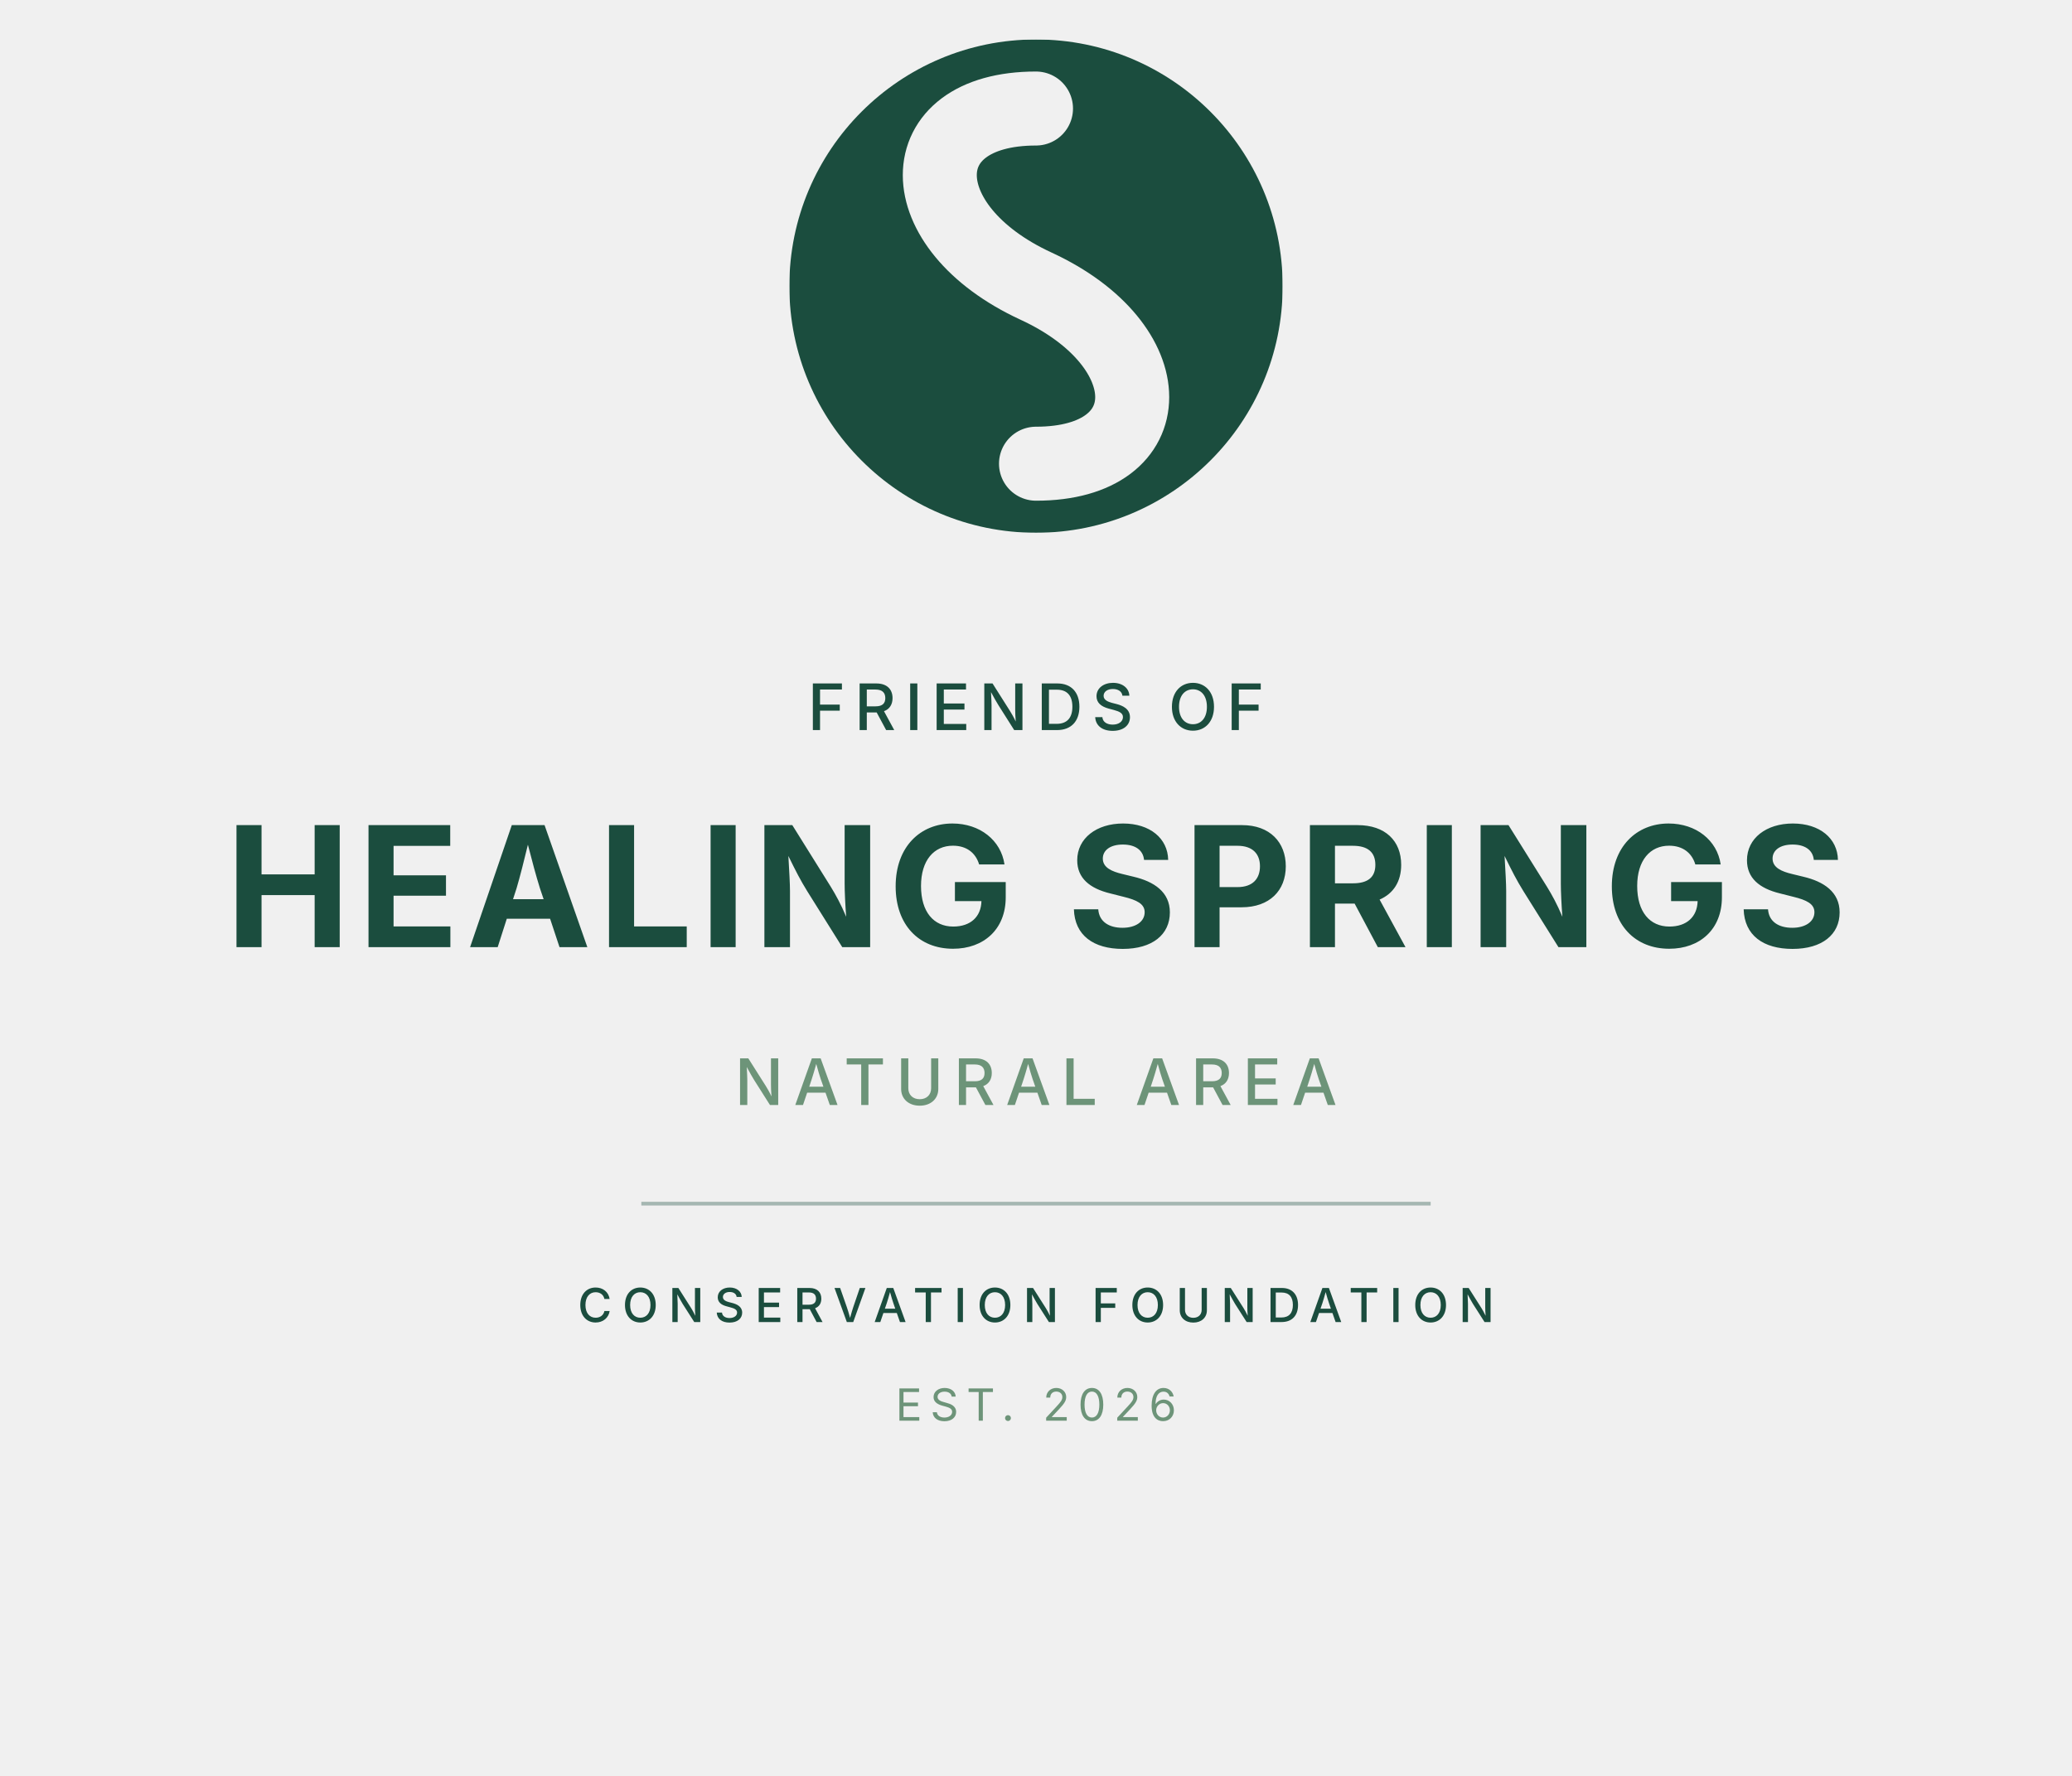
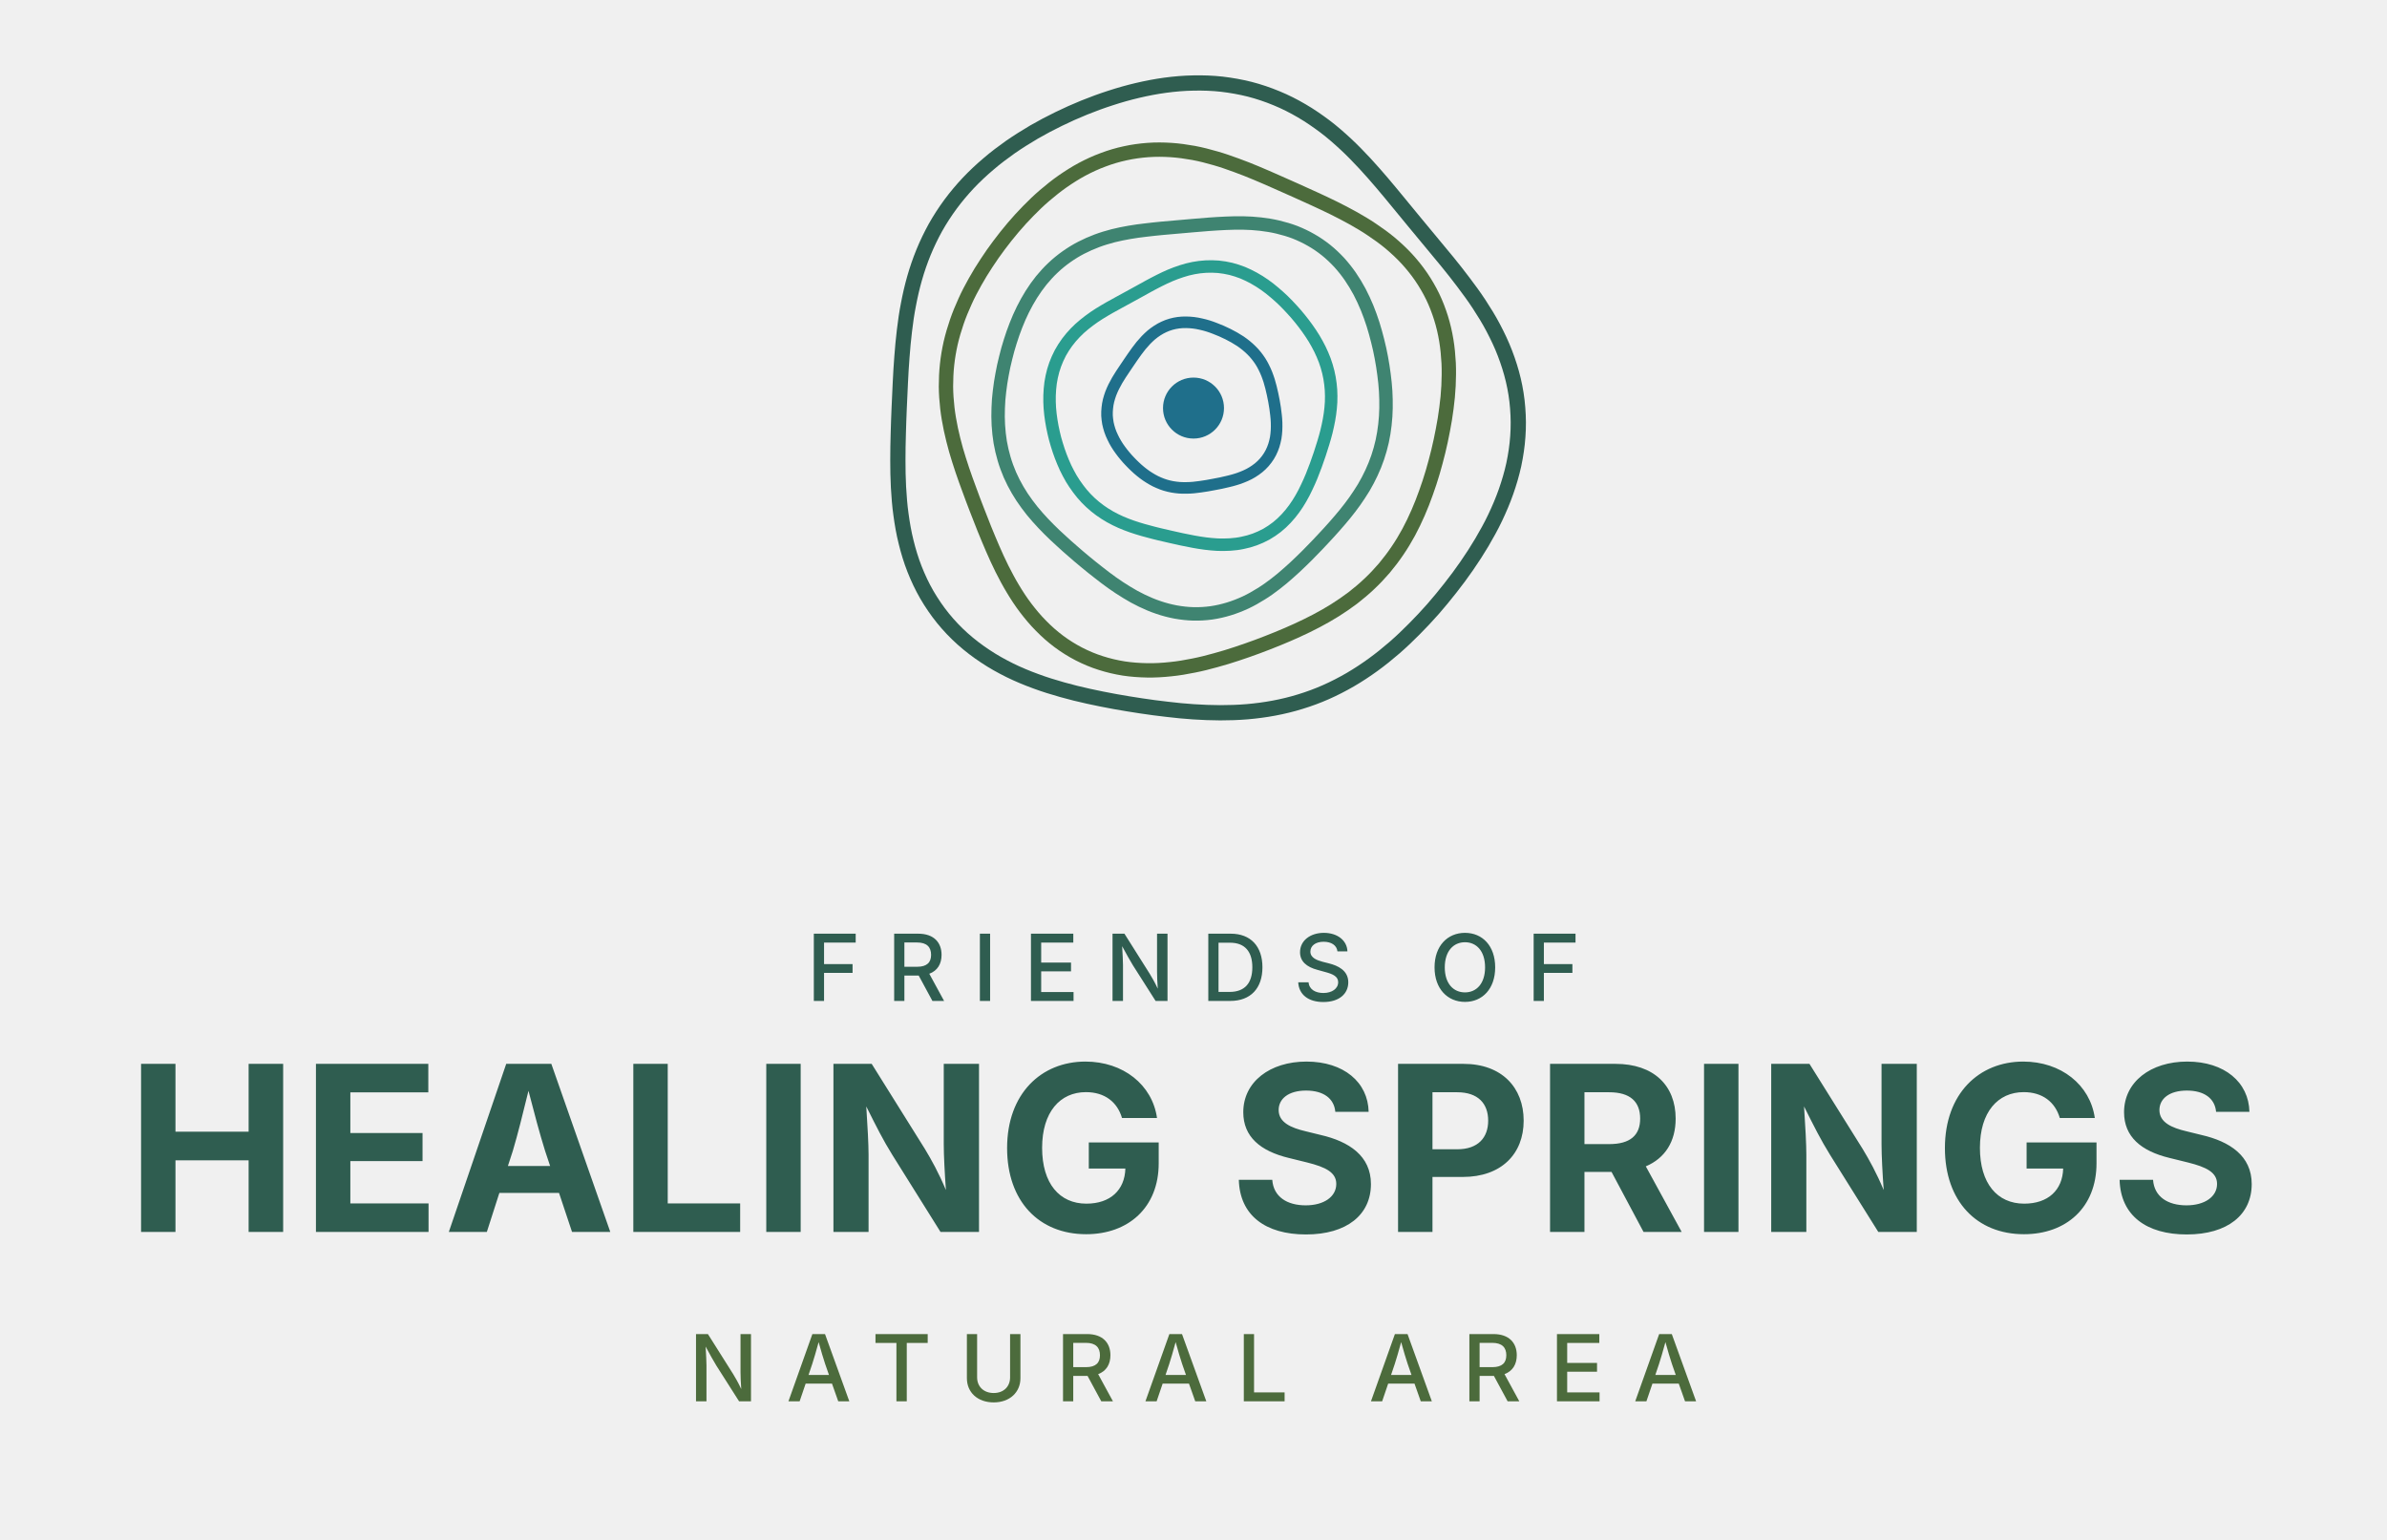
- <svg xmlns="http://www.w3.org/2000/svg" viewBox="0 0 420 360" role="img" aria-label="Friends of Healing Springs Natural Area">
-   <defs>
-     <mask id="stream-s-stacked">
-       <rect width="100" height="100" fill="white" />
-       <path d="M50 14C24 14 24 38 50 50C76 62 76 86 50 86" fill="none" stroke="black" stroke-width="15" stroke-linecap="round" stroke-linejoin="round" />
-     </mask>
-   </defs>
-   <g transform="translate(160 8)">
-     <circle cx="50" cy="50" r="50" fill="#1b4d3e" mask="url(#stream-s-stacked)" />
+ <svg xmlns="http://www.w3.org/2000/svg" viewBox="0 0 310 200" role="img" aria-label="Friends of Healing Springs Natural Area">
+   <g transform="translate(110 8) scale(0.9)">
+     <path d="M 96.78 50.00 C 96.89 51.36 96.90 52.74 96.80 54.09 C 96.71 55.45 96.50 56.82 96.22 58.15 C 95.93 59.48 95.54 60.80 95.09 62.08 C 94.64 63.36 94.10 64.62 93.52 65.84 C 92.94 67.06 92.28 68.24 91.60 69.40 C 90.92 70.55 90.19 71.67 89.43 72.77 C 88.68 73.86 87.89 74.92 87.07 75.96 C 86.26 77.00 85.42 78.01 84.56 79.00 C 83.69 79.98 82.80 80.94 81.87 81.87 C 80.95 82.80 80.00 83.71 79.01 84.57 C 78.02 85.43 76.99 86.26 75.93 87.03 C 74.87 87.80 73.76 88.53 72.63 89.19 C 71.49 89.85 70.31 90.46 69.11 90.99 C 67.91 91.52 66.67 91.98 65.42 92.36 C 64.17 92.75 62.88 93.06 61.60 93.30 C 60.32 93.54 59.02 93.71 57.73 93.82 C 56.43 93.93 55.13 93.97 53.85 93.97 C 52.56 93.97 51.28 93.91 50.00 93.83 C 48.72 93.75 47.46 93.62 46.20 93.47 C 44.93 93.33 43.68 93.16 42.42 92.97 C 41.17 92.78 39.91 92.58 38.65 92.35 C 37.39 92.12 36.13 91.87 34.86 91.59 C 33.59 91.31 32.32 91.00 31.05 90.64 C 29.78 90.28 28.50 89.89 27.24 89.42 C 25.98 88.96 24.72 88.44 23.50 87.84 C 22.29 87.24 21.08 86.57 19.95 85.81 C 18.81 85.06 17.71 84.22 16.69 83.31 C 15.67 82.40 14.71 81.39 13.85 80.33 C 12.99 79.27 12.21 78.12 11.52 76.94 C 10.84 75.76 10.25 74.51 9.75 73.24 C 9.25 71.97 8.85 70.65 8.53 69.34 C 8.20 68.03 7.97 66.69 7.79 65.36 C 7.60 64.04 7.51 62.71 7.43 61.41 C 7.36 60.10 7.34 58.80 7.34 57.52 C 7.33 56.24 7.37 54.98 7.40 53.73 C 7.43 52.47 7.48 51.24 7.53 50.00 C 7.58 48.76 7.63 47.54 7.70 46.30 C 7.76 45.06 7.83 43.83 7.93 42.58 C 8.03 41.34 8.13 40.08 8.29 38.82 C 8.44 37.56 8.62 36.29 8.87 35.03 C 9.11 33.76 9.40 32.49 9.76 31.24 C 10.12 29.98 10.55 28.73 11.05 27.51 C 11.55 26.29 12.13 25.09 12.77 23.93 C 13.42 22.78 14.15 21.65 14.94 20.58 C 15.73 19.51 16.60 18.48 17.51 17.51 C 18.43 16.54 19.41 15.62 20.43 14.76 C 21.44 13.89 22.52 13.08 23.61 12.31 C 24.71 11.55 25.85 10.84 27.00 10.16 C 28.16 9.49 29.34 8.87 30.55 8.28 C 31.75 7.69 32.97 7.15 34.22 6.64 C 35.46 6.14 36.73 5.67 38.01 5.26 C 39.29 4.84 40.60 4.47 41.92 4.16 C 43.24 3.85 44.58 3.59 45.92 3.41 C 47.27 3.23 48.64 3.11 50.00 3.09 C 51.36 3.06 52.74 3.11 54.09 3.26 C 55.44 3.42 56.80 3.66 58.11 3.99 C 59.43 4.33 60.73 4.77 61.98 5.29 C 63.23 5.80 64.45 6.42 65.61 7.10 C 66.78 7.78 67.89 8.55 68.96 9.35 C 70.02 10.15 71.02 11.03 71.98 11.92 C 72.94 12.81 73.85 13.76 74.72 14.69 C 75.60 15.63 76.42 16.59 77.24 17.54 C 78.05 18.49 78.83 19.44 79.61 20.39 C 80.39 21.33 81.15 22.27 81.93 23.21 C 82.70 24.15 83.47 25.07 84.25 26.01 C 85.03 26.96 85.82 27.89 86.61 28.86 C 87.39 29.83 88.19 30.81 88.95 31.84 C 89.72 32.86 90.49 33.90 91.21 35.00 C 91.93 36.10 92.63 37.23 93.25 38.41 C 93.87 39.59 94.46 40.82 94.94 42.08 C 95.42 43.33 95.84 44.64 96.15 45.96 C 96.46 47.28 96.68 48.64 96.78 50.00 Z" fill="none" stroke="#2F5D50" stroke-width="2.20" stroke-linejoin="round" />
+     <path d="M 86.50 50.00 C 86.37 51.06 86.19 52.11 85.99 53.15 C 85.80 54.19 85.57 55.21 85.33 56.23 C 85.08 57.25 84.81 58.25 84.52 59.25 C 84.22 60.25 83.91 61.24 83.55 62.21 C 83.20 63.19 82.83 64.16 82.41 65.11 C 81.99 66.07 81.54 67.01 81.05 67.92 C 80.55 68.84 80.01 69.74 79.42 70.60 C 78.84 71.46 78.20 72.30 77.53 73.10 C 76.85 73.89 76.13 74.66 75.37 75.37 C 74.62 76.09 73.81 76.76 72.99 77.40 C 72.16 78.03 71.30 78.61 70.42 79.17 C 69.55 79.72 68.64 80.23 67.73 80.71 C 66.82 81.19 65.89 81.64 64.95 82.07 C 64.02 82.50 63.07 82.90 62.12 83.29 C 61.16 83.68 60.20 84.06 59.22 84.42 C 58.24 84.78 57.26 85.13 56.25 85.46 C 55.25 85.79 54.23 86.11 53.18 86.39 C 52.14 86.68 51.08 86.95 50.00 87.16 C 48.92 87.38 47.82 87.57 46.70 87.68 C 45.59 87.80 44.45 87.87 43.33 87.85 C 42.20 87.83 41.05 87.75 39.93 87.58 C 38.81 87.40 37.69 87.14 36.61 86.79 C 35.53 86.45 34.46 86.00 33.45 85.48 C 32.45 84.96 31.47 84.35 30.56 83.67 C 29.65 82.99 28.79 82.23 28.00 81.42 C 27.20 80.62 26.47 79.74 25.79 78.85 C 25.11 77.96 24.50 77.02 23.93 76.07 C 23.36 75.13 22.85 74.15 22.36 73.19 C 21.88 72.23 21.44 71.25 21.02 70.29 C 20.60 69.33 20.21 68.37 19.82 67.42 C 19.44 66.47 19.07 65.53 18.71 64.59 C 18.35 63.65 17.99 62.72 17.65 61.77 C 17.30 60.83 16.96 59.89 16.64 58.94 C 16.32 57.98 16.01 57.02 15.73 56.04 C 15.46 55.06 15.20 54.07 14.99 53.06 C 14.78 52.06 14.60 51.03 14.48 50.00 C 14.36 48.97 14.29 47.92 14.28 46.88 C 14.28 45.83 14.33 44.77 14.44 43.73 C 14.55 42.69 14.73 41.64 14.96 40.61 C 15.20 39.58 15.50 38.56 15.84 37.57 C 16.18 36.57 16.59 35.59 17.03 34.62 C 17.46 33.66 17.95 32.72 18.47 31.80 C 18.99 30.87 19.54 29.97 20.13 29.08 C 20.71 28.19 21.32 27.32 21.96 26.47 C 22.60 25.62 23.26 24.78 23.96 23.96 C 24.66 23.14 25.38 22.34 26.14 21.57 C 26.90 20.79 27.69 20.03 28.52 19.32 C 29.35 18.61 30.21 17.92 31.11 17.29 C 32.02 16.66 32.96 16.06 33.93 15.54 C 34.91 15.02 35.92 14.55 36.96 14.17 C 37.99 13.78 39.07 13.46 40.15 13.23 C 41.23 12.99 42.33 12.84 43.43 12.76 C 44.53 12.68 45.65 12.69 46.74 12.76 C 47.84 12.83 48.93 12.99 50.00 13.18 C 51.07 13.38 52.12 13.65 53.15 13.95 C 54.18 14.24 55.19 14.60 56.18 14.96 C 57.17 15.31 58.13 15.71 59.08 16.10 C 60.04 16.50 60.97 16.91 61.90 17.32 C 62.83 17.72 63.74 18.13 64.67 18.55 C 65.59 18.96 66.51 19.37 67.43 19.80 C 68.36 20.23 69.29 20.66 70.22 21.12 C 71.15 21.59 72.09 22.06 73.01 22.58 C 73.93 23.10 74.86 23.64 75.75 24.25 C 76.65 24.85 77.54 25.49 78.38 26.19 C 79.21 26.89 80.03 27.65 80.77 28.45 C 81.51 29.26 82.22 30.13 82.84 31.04 C 83.46 31.95 84.03 32.92 84.51 33.91 C 84.99 34.90 85.39 35.95 85.72 37.00 C 86.05 38.05 86.30 39.14 86.48 40.23 C 86.66 41.31 86.76 42.42 86.82 43.51 C 86.87 44.60 86.85 45.70 86.80 46.78 C 86.75 47.86 86.64 48.94 86.50 50.00 Z" fill="none" stroke="#4C6B3C" stroke-width="2.07" stroke-linejoin="round" />
+     <path d="M 77.78 50.00 C 77.76 50.81 77.72 51.62 77.62 52.42 C 77.53 53.22 77.40 54.02 77.23 54.80 C 77.05 55.59 76.84 56.36 76.58 57.12 C 76.32 57.88 76.02 58.63 75.68 59.35 C 75.35 60.07 74.97 60.77 74.57 61.46 C 74.16 62.14 73.72 62.79 73.27 63.44 C 72.82 64.08 72.34 64.69 71.85 65.30 C 71.36 65.90 70.85 66.49 70.34 67.07 C 69.83 67.65 69.31 68.22 68.78 68.78 C 68.26 69.35 67.72 69.91 67.17 70.47 C 66.63 71.03 66.08 71.59 65.50 72.14 C 64.93 72.69 64.34 73.25 63.73 73.78 C 63.12 74.32 62.49 74.86 61.83 75.36 C 61.17 75.87 60.48 76.37 59.76 76.81 C 59.04 77.26 58.29 77.69 57.52 78.05 C 56.74 78.41 55.93 78.73 55.11 78.98 C 54.29 79.23 53.44 79.43 52.59 79.55 C 51.73 79.67 50.86 79.72 50.00 79.70 C 49.14 79.68 48.27 79.58 47.43 79.43 C 46.58 79.27 45.74 79.05 44.93 78.77 C 44.11 78.50 43.32 78.16 42.55 77.79 C 41.79 77.43 41.04 77.01 40.33 76.57 C 39.61 76.14 38.92 75.67 38.25 75.20 C 37.58 74.72 36.93 74.23 36.30 73.73 C 35.66 73.24 35.05 72.74 34.43 72.23 C 33.82 71.73 33.22 71.22 32.63 70.70 C 32.03 70.19 31.45 69.67 30.87 69.13 C 30.28 68.60 29.71 68.06 29.15 67.50 C 28.59 66.93 28.03 66.36 27.50 65.75 C 26.97 65.15 26.45 64.52 25.98 63.87 C 25.50 63.22 25.04 62.54 24.63 61.83 C 24.22 61.13 23.84 60.39 23.51 59.64 C 23.19 58.89 22.90 58.11 22.67 57.32 C 22.44 56.54 22.25 55.73 22.11 54.92 C 21.98 54.11 21.89 53.28 21.84 52.46 C 21.79 51.64 21.79 50.82 21.82 50.00 C 21.84 49.18 21.91 48.36 22.01 47.55 C 22.10 46.74 22.23 45.93 22.38 45.13 C 22.52 44.33 22.70 43.53 22.90 42.74 C 23.09 41.95 23.31 41.16 23.56 40.38 C 23.81 39.60 24.07 38.82 24.38 38.05 C 24.68 37.29 25.01 36.52 25.38 35.78 C 25.75 35.04 26.15 34.31 26.59 33.61 C 27.03 32.91 27.52 32.22 28.04 31.57 C 28.57 30.93 29.13 30.31 29.74 29.74 C 30.34 29.17 30.99 28.64 31.67 28.16 C 32.35 27.68 33.06 27.24 33.80 26.86 C 34.53 26.48 35.29 26.15 36.06 25.86 C 36.83 25.57 37.62 25.34 38.41 25.13 C 39.19 24.93 39.98 24.78 40.77 24.64 C 41.55 24.50 42.34 24.40 43.12 24.31 C 43.89 24.21 44.66 24.14 45.43 24.06 C 46.19 23.99 46.95 23.93 47.71 23.86 C 48.48 23.79 49.23 23.73 50.00 23.66 C 50.77 23.60 51.54 23.53 52.32 23.47 C 53.10 23.42 53.90 23.36 54.70 23.33 C 55.51 23.30 56.33 23.27 57.16 23.29 C 57.98 23.31 58.83 23.35 59.66 23.45 C 60.50 23.55 61.35 23.68 62.18 23.88 C 63.01 24.08 63.84 24.32 64.65 24.63 C 65.45 24.95 66.24 25.32 66.98 25.75 C 67.73 26.17 68.45 26.67 69.13 27.21 C 69.80 27.75 70.43 28.35 71.02 28.98 C 71.60 29.62 72.14 30.30 72.63 31.01 C 73.12 31.72 73.56 32.46 73.97 33.22 C 74.37 33.97 74.72 34.76 75.05 35.54 C 75.37 36.32 75.65 37.12 75.91 37.92 C 76.16 38.72 76.38 39.52 76.58 40.32 C 76.79 41.13 76.96 41.93 77.11 42.74 C 77.26 43.54 77.39 44.35 77.49 45.15 C 77.60 45.96 77.68 46.77 77.73 47.57 C 77.77 48.38 77.80 49.19 77.78 50.00 Z" fill="none" stroke="#3F8471" stroke-width="1.94" stroke-linejoin="round" />
+     <path d="M 69.79 50.00 C 69.74 50.57 69.65 51.15 69.55 51.71 C 69.45 52.27 69.32 52.83 69.19 53.38 C 69.05 53.93 68.90 54.48 68.73 55.02 C 68.57 55.56 68.40 56.10 68.22 56.63 C 68.04 57.17 67.85 57.70 67.66 58.23 C 67.46 58.77 67.26 59.30 67.04 59.84 C 66.81 60.37 66.59 60.91 66.33 61.43 C 66.08 61.96 65.81 62.50 65.51 63.01 C 65.21 63.53 64.89 64.04 64.53 64.53 C 64.17 65.02 63.79 65.50 63.37 65.94 C 62.96 66.38 62.51 66.80 62.03 67.18 C 61.55 67.55 61.04 67.90 60.51 68.20 C 59.98 68.49 59.41 68.75 58.84 68.96 C 58.27 69.17 57.68 69.33 57.08 69.45 C 56.49 69.58 55.88 69.65 55.28 69.69 C 54.68 69.73 54.07 69.73 53.47 69.71 C 52.88 69.68 52.29 69.62 51.71 69.55 C 51.13 69.48 50.56 69.38 50.00 69.28 C 49.44 69.18 48.89 69.07 48.34 68.95 C 47.80 68.84 47.26 68.72 46.72 68.59 C 46.18 68.47 45.65 68.35 45.12 68.22 C 44.58 68.09 44.05 67.96 43.52 67.81 C 42.98 67.67 42.44 67.52 41.91 67.35 C 41.37 67.18 40.83 67.00 40.30 66.79 C 39.77 66.58 39.24 66.36 38.73 66.10 C 38.21 65.84 37.70 65.56 37.21 65.24 C 36.72 64.93 36.24 64.58 35.79 64.21 C 35.34 63.84 34.90 63.43 34.50 63.01 C 34.09 62.58 33.71 62.13 33.36 61.65 C 33.00 61.18 32.68 60.68 32.37 60.18 C 32.07 59.67 31.80 59.14 31.54 58.61 C 31.29 58.07 31.06 57.52 30.85 56.97 C 30.64 56.42 30.45 55.85 30.28 55.29 C 30.10 54.72 29.95 54.14 29.82 53.56 C 29.69 52.98 29.57 52.39 29.48 51.80 C 29.39 51.20 29.31 50.60 29.27 50.00 C 29.23 49.40 29.21 48.79 29.23 48.18 C 29.25 47.58 29.30 46.97 29.38 46.36 C 29.47 45.76 29.60 45.16 29.76 44.58 C 29.93 43.99 30.14 43.41 30.39 42.86 C 30.63 42.31 30.92 41.77 31.25 41.26 C 31.57 40.75 31.94 40.26 32.33 39.80 C 32.72 39.34 33.14 38.91 33.58 38.50 C 34.02 38.10 34.49 37.73 34.95 37.38 C 35.42 37.02 35.91 36.70 36.39 36.39 C 36.88 36.08 37.37 35.80 37.85 35.52 C 38.34 35.24 38.82 34.98 39.30 34.72 C 39.78 34.45 40.25 34.20 40.73 33.94 C 41.20 33.68 41.67 33.42 42.15 33.16 C 42.62 32.89 43.10 32.63 43.58 32.37 C 44.07 32.11 44.56 31.84 45.07 31.59 C 45.57 31.34 46.09 31.09 46.63 30.86 C 47.16 30.64 47.71 30.43 48.27 30.25 C 48.83 30.07 49.41 29.91 50.00 29.80 C 50.59 29.69 51.19 29.61 51.79 29.58 C 52.39 29.55 53.00 29.56 53.59 29.61 C 54.19 29.67 54.80 29.77 55.38 29.91 C 55.97 30.06 56.55 30.25 57.11 30.47 C 57.67 30.70 58.21 30.97 58.74 31.26 C 59.27 31.55 59.78 31.88 60.27 32.22 C 60.76 32.56 61.23 32.94 61.68 33.32 C 62.14 33.70 62.57 34.10 63.00 34.51 C 63.42 34.92 63.83 35.35 64.22 35.78 C 64.62 36.21 65.00 36.65 65.37 37.11 C 65.73 37.56 66.09 38.02 66.43 38.50 C 66.77 38.97 67.09 39.46 67.40 39.96 C 67.70 40.46 67.98 40.97 68.24 41.49 C 68.50 42.02 68.73 42.56 68.94 43.11 C 69.14 43.66 69.31 44.22 69.45 44.79 C 69.59 45.36 69.69 45.94 69.76 46.52 C 69.83 47.09 69.87 47.68 69.87 48.26 C 69.88 48.84 69.85 49.43 69.79 50.00 Z" fill="none" stroke="#2A9D8F" stroke-width="1.80" stroke-linejoin="round" />
+     <path d="M 61.78 50.00 C 61.83 50.34 61.88 50.69 61.91 51.04 C 61.95 51.39 61.98 51.75 61.99 52.11 C 62.00 52.48 62.00 52.84 61.98 53.21 C 61.96 53.58 61.92 53.95 61.86 54.32 C 61.79 54.68 61.70 55.05 61.59 55.40 C 61.47 55.76 61.33 56.11 61.16 56.44 C 60.99 56.77 60.79 57.10 60.56 57.40 C 60.34 57.70 60.09 57.98 59.82 58.24 C 59.55 58.50 59.26 58.74 58.95 58.95 C 58.65 59.17 58.32 59.36 58.00 59.53 C 57.67 59.70 57.33 59.85 56.99 59.98 C 56.65 60.12 56.31 60.23 55.97 60.33 C 55.62 60.44 55.28 60.52 54.94 60.60 C 54.61 60.69 54.27 60.76 53.94 60.83 C 53.61 60.90 53.28 60.96 52.95 61.02 C 52.63 61.08 52.30 61.14 51.97 61.20 C 51.65 61.25 51.32 61.31 50.99 61.35 C 50.66 61.40 50.33 61.44 50.00 61.47 C 49.67 61.50 49.33 61.52 48.99 61.52 C 48.65 61.53 48.31 61.52 47.97 61.50 C 47.63 61.47 47.29 61.43 46.95 61.37 C 46.62 61.31 46.28 61.23 45.95 61.13 C 45.62 61.03 45.29 60.91 44.98 60.77 C 44.66 60.64 44.35 60.48 44.05 60.31 C 43.75 60.14 43.45 59.95 43.17 59.76 C 42.88 59.56 42.61 59.35 42.34 59.13 C 42.07 58.91 41.81 58.68 41.56 58.44 C 41.31 58.20 41.06 57.96 40.82 57.70 C 40.58 57.45 40.34 57.19 40.12 56.92 C 39.89 56.65 39.67 56.37 39.46 56.08 C 39.25 55.80 39.05 55.50 38.86 55.19 C 38.68 54.89 38.50 54.57 38.35 54.24 C 38.19 53.92 38.05 53.58 37.93 53.23 C 37.82 52.89 37.72 52.53 37.65 52.18 C 37.59 51.82 37.54 51.45 37.52 51.09 C 37.51 50.73 37.52 50.36 37.56 50.00 C 37.59 49.64 37.66 49.28 37.74 48.93 C 37.83 48.58 37.94 48.23 38.06 47.90 C 38.19 47.56 38.34 47.23 38.49 46.92 C 38.65 46.60 38.82 46.29 38.99 45.99 C 39.16 45.69 39.35 45.40 39.53 45.12 C 39.71 44.83 39.90 44.55 40.09 44.28 C 40.27 44.00 40.46 43.73 40.65 43.45 C 40.83 43.18 41.02 42.90 41.21 42.63 C 41.41 42.35 41.60 42.08 41.80 41.80 C 42.01 41.53 42.21 41.25 42.43 40.98 C 42.66 40.72 42.89 40.45 43.13 40.19 C 43.38 39.94 43.64 39.68 43.91 39.45 C 44.19 39.22 44.48 39.00 44.78 38.81 C 45.08 38.61 45.41 38.43 45.74 38.28 C 46.06 38.13 46.41 38.00 46.76 37.90 C 47.11 37.80 47.47 37.73 47.83 37.68 C 48.19 37.63 48.55 37.62 48.92 37.62 C 49.28 37.62 49.64 37.65 50.00 37.69 C 50.36 37.73 50.71 37.80 51.06 37.88 C 51.41 37.95 51.75 38.05 52.09 38.15 C 52.43 38.26 52.76 38.37 53.08 38.50 C 53.41 38.62 53.73 38.75 54.04 38.89 C 54.36 39.03 54.67 39.17 54.98 39.33 C 55.28 39.48 55.59 39.64 55.88 39.81 C 56.18 39.98 56.47 40.16 56.76 40.35 C 57.04 40.54 57.32 40.75 57.58 40.96 C 57.85 41.18 58.11 41.41 58.35 41.65 C 58.60 41.89 58.83 42.15 59.04 42.41 C 59.26 42.68 59.46 42.96 59.65 43.25 C 59.83 43.53 60.00 43.83 60.15 44.14 C 60.31 44.44 60.44 44.76 60.57 45.07 C 60.70 45.39 60.80 45.71 60.91 46.03 C 61.01 46.35 61.10 46.68 61.18 47.00 C 61.26 47.33 61.34 47.66 61.41 47.99 C 61.48 48.32 61.55 48.65 61.61 48.98 C 61.67 49.32 61.73 49.66 61.78 50.00 Z" fill="none" stroke="#1F6F8B" stroke-width="1.67" stroke-linejoin="round" />
+     <circle cx="50" cy="50" r="4.4" fill="#1F6F8B" />
  </g>
-   <text x="210" y="148" text-anchor="middle" fill="#1b4d3e" font-family="Inter, 'Helvetica Neue', Arial, sans-serif" font-size="13" font-weight="500" letter-spacing="0.14em">FRIENDS OF</text>
-   <text x="210" y="192" text-anchor="middle" fill="#1b4d3e" font-family="Inter, 'Helvetica Neue', Arial, sans-serif" font-size="34" font-weight="700" letter-spacing="0.04em">HEALING SPRINGS</text>
-   <text x="210" y="224" text-anchor="middle" fill="#6d9479" font-family="Inter, 'Helvetica Neue', Arial, sans-serif" font-size="13" font-weight="500" letter-spacing="0.16em">NATURAL AREA</text>
-   <line x1="130" y1="244" x2="290" y2="244" stroke="#1b4d3e" stroke-width="0.75" opacity="0.35" />
-   <text x="210" y="268" text-anchor="middle" fill="#1b4d3e" font-family="Inter, 'Helvetica Neue', Arial, sans-serif" font-size="9.5" font-weight="500" letter-spacing="0.22em">CONSERVATION FOUNDATION</text>
-   <text x="210" y="288" text-anchor="middle" fill="#6d9479" font-family="Inter, 'Helvetica Neue', Arial, sans-serif" font-size="9" font-weight="400" letter-spacing="0.18em">EST. 2026</text>
+   <text x="155" y="130" fill="#2F5D50" font-family="'Inter', 'Helvetica Neue', Arial, sans-serif" font-size="12" font-weight="500" letter-spacing="0.28em" text-anchor="middle">FRIENDS OF</text>
+   <text x="155" y="160" fill="#2F5D50" font-family="'Inter', 'Helvetica Neue', Arial, sans-serif" font-size="30" font-weight="700" letter-spacing="0.01em" text-anchor="middle">HEALING SPRINGS</text>
+   <text x="155" y="182" fill="#4C6B3C" font-family="'Inter', 'Helvetica Neue', Arial, sans-serif" font-size="12" font-weight="500" letter-spacing="0.30em" text-anchor="middle">NATURAL AREA</text>
</svg>
